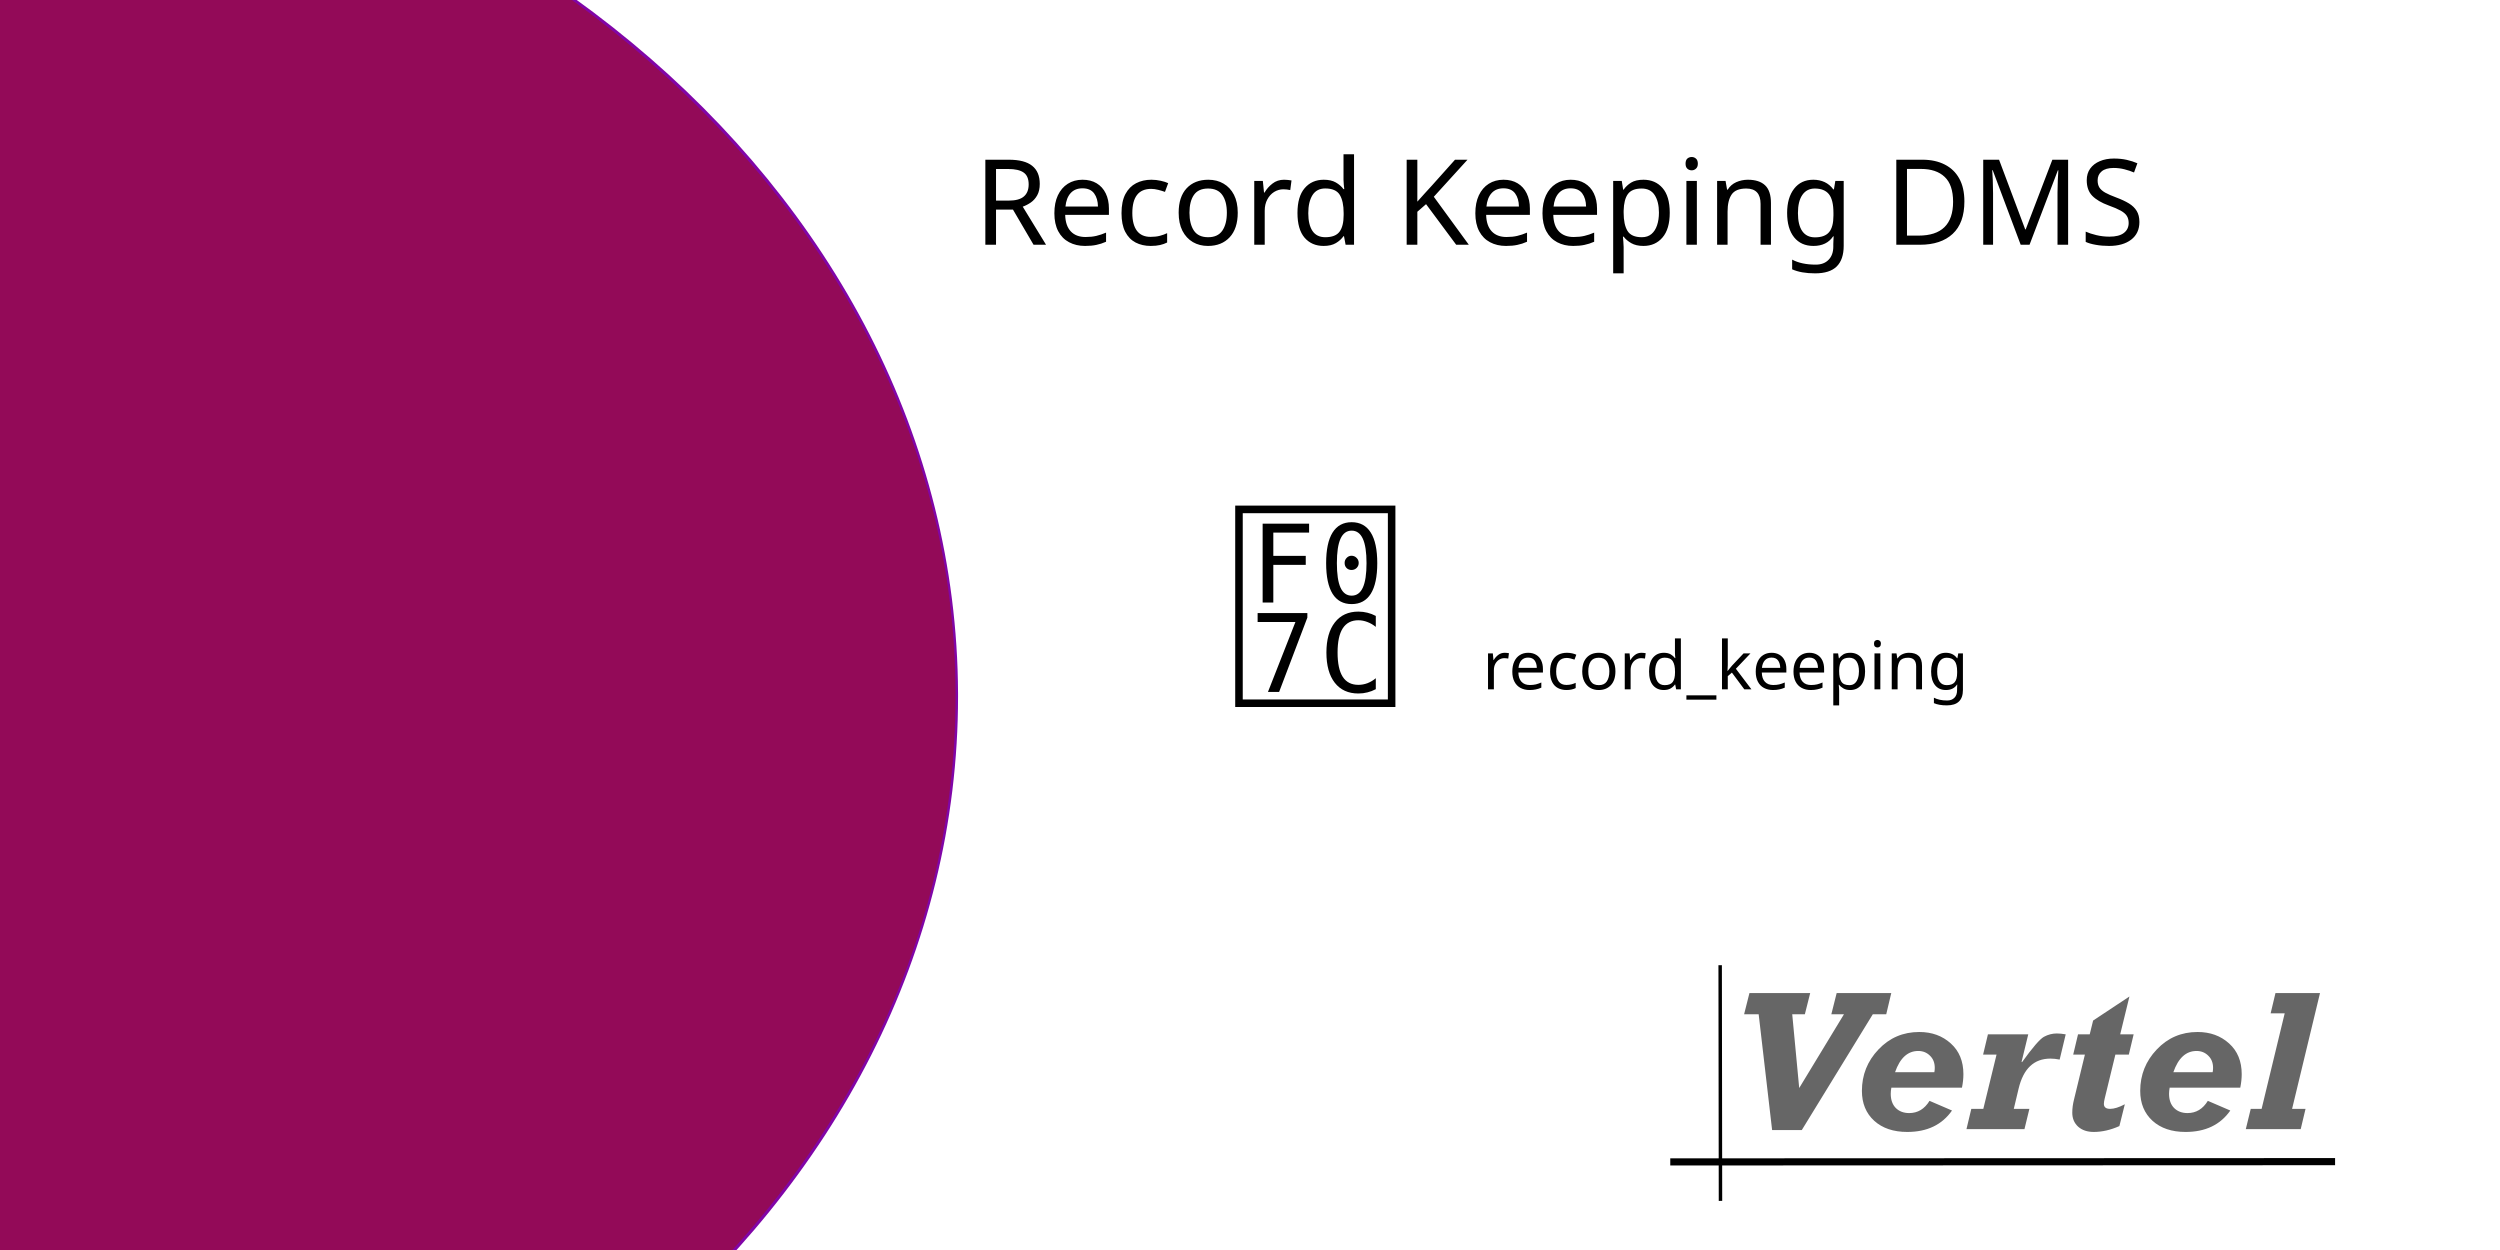
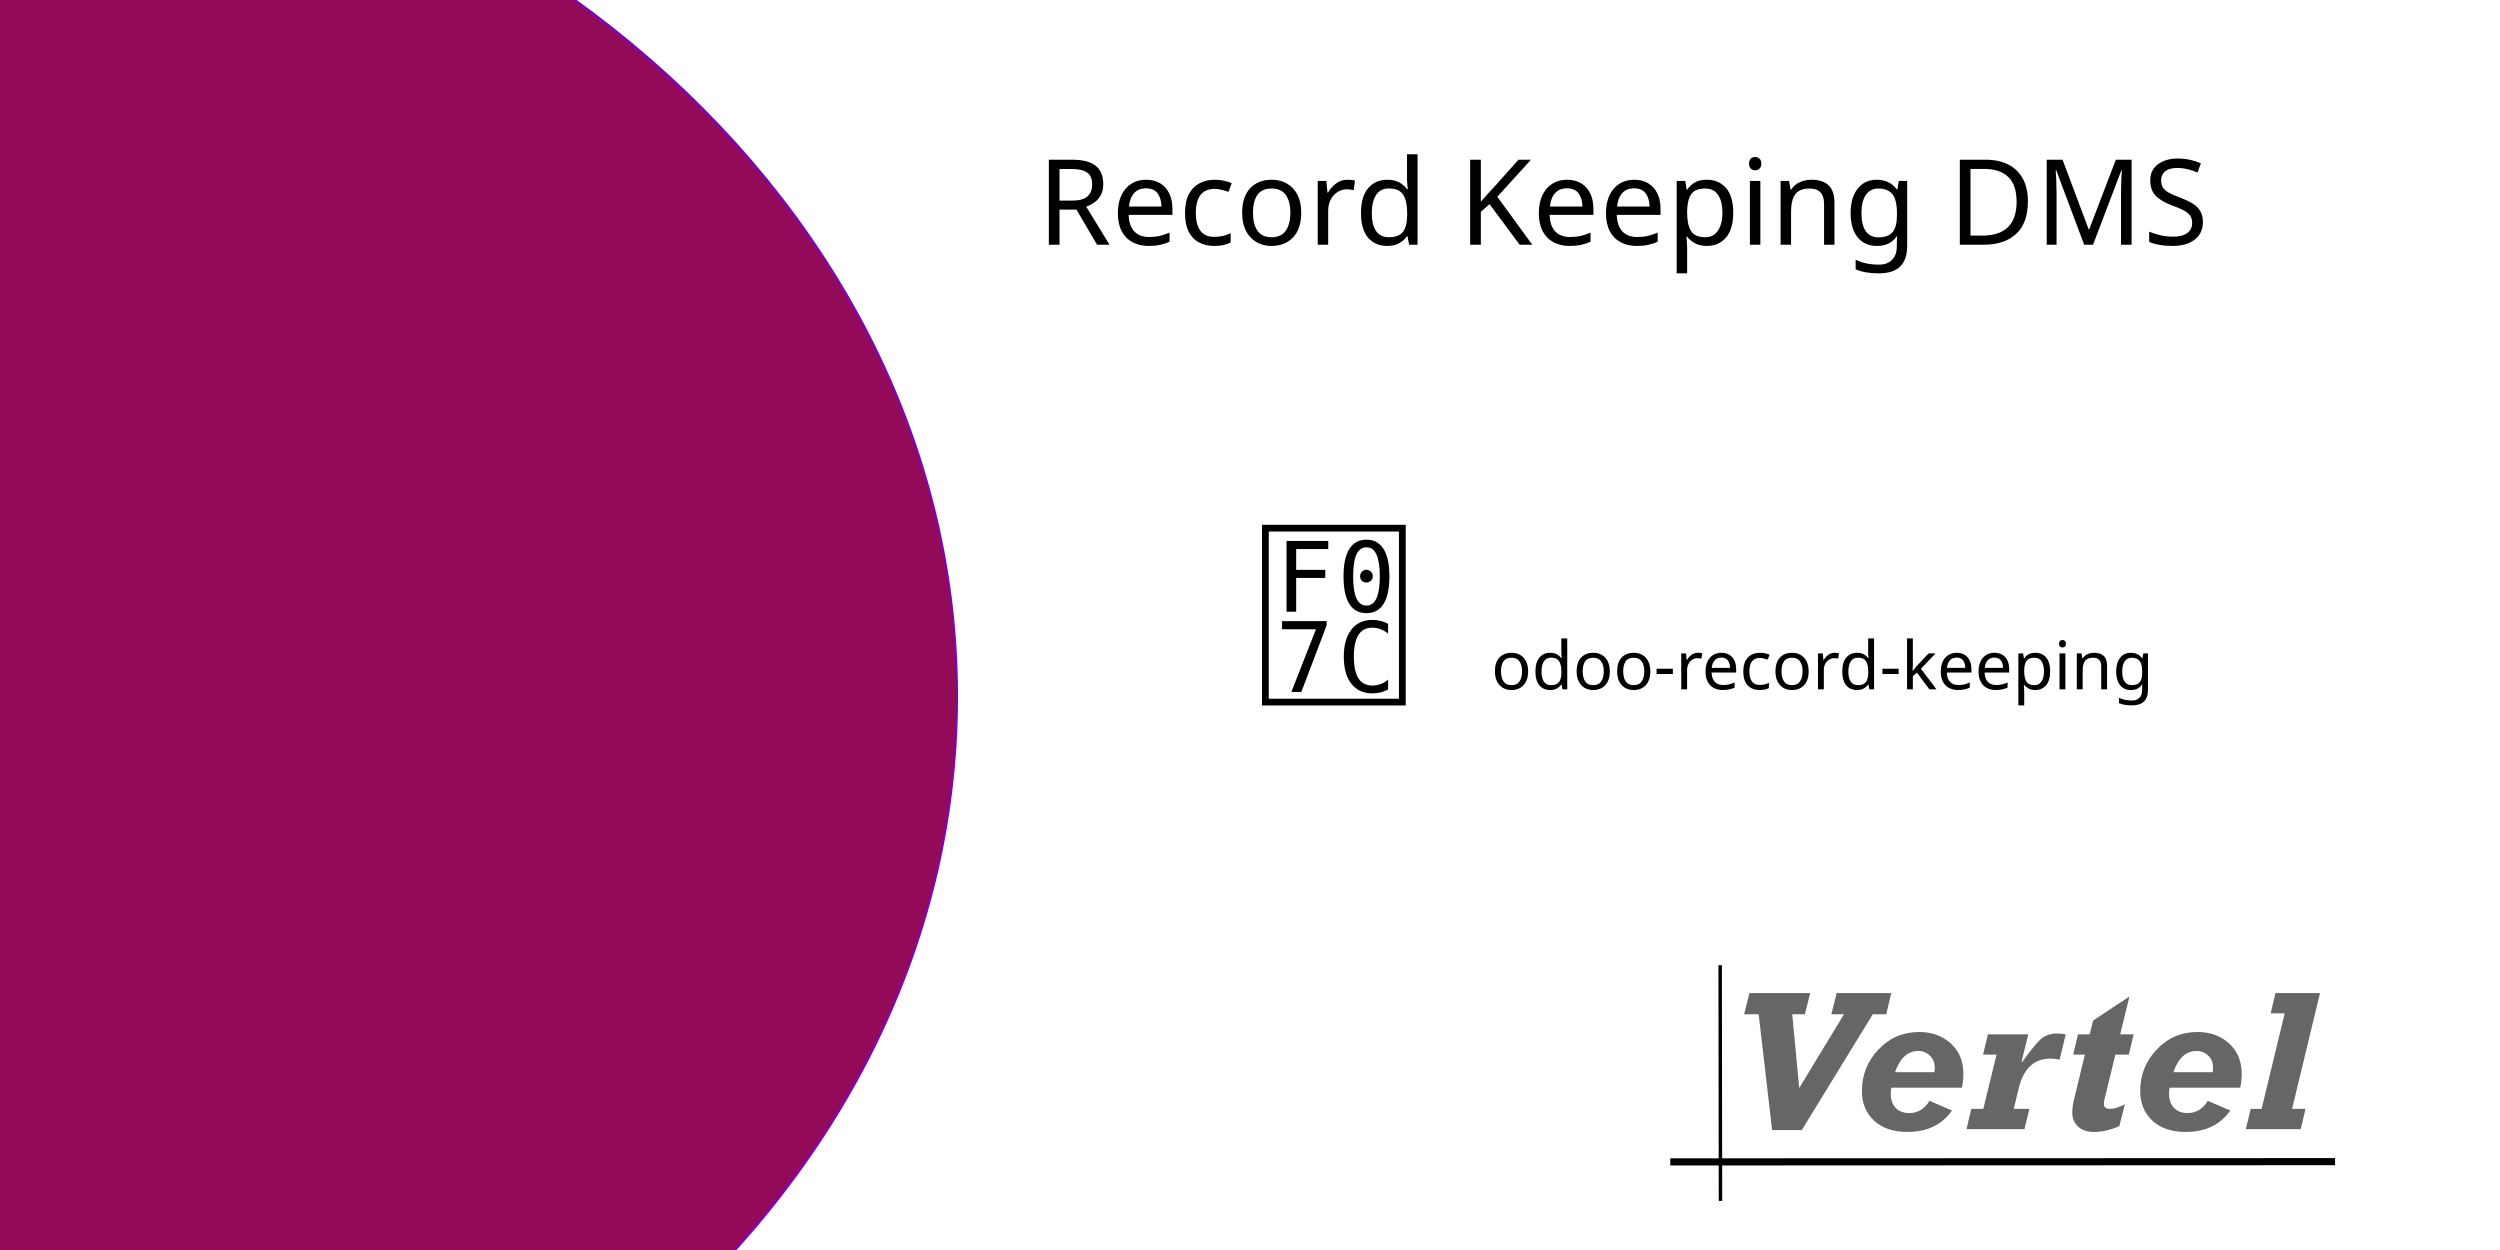
- <svg xmlns="http://www.w3.org/2000/svg" xmlns:ns1="http://www.openswatchbook.org/uri/2009/osb" width="560px" height="280px" viewBox="0 0 560 280" version="1.1" id="SVGRoot">
+ <svg xmlns="http://www.w3.org/2000/svg" width="560px" height="280px" viewBox="0 0 560 280" version="1.1" id="SVGRoot">
  <defs id="defs1502">
-     <linearGradient id="linearGradient4211" ns1:paint="solid">
+     <linearGradient id="linearGradient4211">
      <stop style="stop-color:#930a57;stop-opacity:0.65;" offset="0" id="stop4209" />
    </linearGradient>
  </defs>
  <g id="layer1">
    <g id="g1954" transform="matrix(0.8140175,0,0,1.211041,87.96433,13.73955)" style="stroke-width:1.007">
      <rect y="-17.523" x="-133" height="241.115" width="717.429" id="rect1936" style="opacity:1;vector-effect:none;fill:#ffffff;fill-opacity:1;fill-rule:evenodd;stroke-width:1.007;stroke-linecap:butt;stroke-linejoin:miter;stroke-miterlimit:4;stroke-dasharray:none;stroke-dashoffset:0;stroke-opacity:1" />
    </g>
    <path style="opacity:1;fill:#8105a7;fill-opacity:1;fill-rule:nonzero;stroke:none;stroke-width:1.543;stroke-linejoin:miter;stroke-miterlimit:4;stroke-dasharray:none;stroke-dashoffset:2.498;stroke-opacity:1;paint-order:fill markers stroke" id="path1226" d="M 214.603,156 A 247.603,206.465 0 0 1 -32.791,362.465 247.603,206.465 0 0 1 -280.603,156.348 247.603,206.465 0 0 1 -33.626,-50.464 247.603,206.465 0 0 1 214.602,155.304" />
    <path style="opacity:1;fill:#930a58;fill-opacity:1;stroke:#4b1f50;stroke-opacity:1;stroke-width:0;stroke-miterlimit:4;stroke-dasharray:none" d="m -51.3,361.519 c -98.937,-6.343 -183.741,-61.307 -215.89,-139.926 -5.442,-13.309 -8.941,-26.314 -11.188,-41.589 -2.27,-15.43 -1.508,-43.958 1.557,-58.304 12.904,-60.404 55.915,-112.333 118.4,-142.947 25.918,-12.698 53.105,-21.153 82.215,-25.568 19.953,-3.026 52.933,-3.726 73.407,-1.558 61.621,6.525 115.552,30.504 156.207,69.451 C 202.876,68.471 223.453,130.962 210.051,193.108 198.085,248.6 157.667,298.661 99.805,329.66 56.02,353.118 0.439,364.836 -51.3,361.519 Z" id="path2210" />
    <g id="g1224" transform="matrix(0.5980845,0,0,0.5980845,373.3415,215.8158)">
      <path d="m 216.891,62.041 1.845,-7.582 h 4.074 l 8.648,-35.786 h -5.265 l 1.806,-7.582 h 16.68 l -10.454,43.368 h 5.035 l -1.806,7.582 h -20.562 m -14.22,-10.586 8.417,3.626 c -3.741,5.348 -9.327,8.022 -16.757,8.022 -5.176,-2.4e-5 -9.301,-1.392 -12.376,-4.176 -3.075,-2.808 -4.612,-6.544 -4.612,-11.208 0,-5.983 2.063,-11.147 6.188,-15.494 4.125,-4.371 9.224,-6.557 15.297,-6.557 4.715,2.4e-5 8.648,1.429 11.799,4.286 3.152,2.833 4.727,6.666 4.727,11.501 -6e-5,1.612 -0.179,3.297 -0.538,5.055 h -26.442 c -0.154,0.806 -0.231,1.575 -0.231,2.308 -3e-5,2.247 0.628,4.017 1.883,5.311 1.281,1.27 2.959,1.905 5.035,1.905 3.203,0 5.739,-1.526 7.61,-4.579 M 189.756,40.723 h 14.72 c 0.102,-0.537 0.154,-1.074 0.154,-1.612 -2e-5,-1.905 -0.602,-3.431 -1.806,-4.579 -1.179,-1.172 -2.639,-1.758 -4.381,-1.758 -3.946,2.4e-5 -6.841,2.649 -8.686,7.948 m -18.179,12.014 -2.037,8.168 c -3.28,1.465 -6.483,2.198 -9.608,2.198 -2.409,-2.4e-5 -4.356,-0.659 -5.842,-1.978 -1.461,-1.343 -2.191,-3.089 -2.191,-5.238 0,-1.587 0.218,-3.236 0.653,-4.945 l 4.074,-16.813 h -4.381 l 1.806,-7.582 h 4.381 l 1.268,-5.165 13.606,-9.011 -3.459,14.175 h 5.035 l -1.806,7.582 h -5.035 l -3.997,16.446 c -0.205,0.83 -0.307,1.502 -0.307,2.015 -3e-5,1.245 0.781,1.868 2.344,1.868 1.486,0 3.318,-0.574 5.496,-1.722 m -59.303,9.304 1.806,-7.582 h 4.497 l 4.958,-20.329 h -5.035 l 1.806,-7.582 h 15.104 l -2.498,10.293 0.154,0.147 c 3.971,-5.519 6.713,-8.693 8.225,-9.523 1.537,-0.83 3.139,-1.245 4.804,-1.245 0.974,4.8e-5 2.088,0.11 3.344,0.33 l -2.268,9.45 c -1.23,-0.244 -2.383,-0.366 -3.459,-0.366 -6.149,2.4e-5 -10.121,3.748 -11.914,11.245 l -1.806,7.582 h 5.842 l -1.845,7.582 h -21.715 m -13.836,-10.586 8.417,3.626 c -3.741,5.348 -9.327,8.022 -16.757,8.022 -5.176,-2.4e-5 -9.301,-1.392 -12.376,-4.176 -3.075,-2.808 -4.612,-6.544 -4.612,-11.208 -8e-6,-5.983 2.063,-11.147 6.188,-15.494 4.125,-4.371 9.224,-6.557 15.297,-6.557 4.715,2.4e-5 8.648,1.429 11.799,4.286 3.152,2.833 4.727,6.666 4.727,11.501 -5e-5,1.612 -0.179,3.297 -0.538,5.055 H 84.14 c -0.154,0.806 -0.231,1.575 -0.231,2.308 -1.2e-5,2.247 0.628,4.017 1.883,5.311 1.281,1.27 2.959,1.905 5.035,1.905 3.203,0 5.739,-1.526 7.61,-4.579 M 85.524,40.723 h 14.72 c 0.102,-0.537 0.154,-1.074 0.154,-1.612 -4e-5,-1.905 -0.602,-3.431 -1.806,-4.579 -1.179,-1.172 -2.639,-1.758 -4.381,-1.758 -3.946,2.4e-5 -6.841,2.649 -8.686,7.948 M 39.48,62.407 34.445,19.039 h -5.458 l 1.999,-7.948 h 22.753 l -1.999,7.948 H 47.013 l 2.614,27.618 16.757,-27.618 h -4.727 l 1.999,-7.948 H 84.102 l -1.883,7.948 H 77.184 L 50.588,62.407 H 39.48" style="font-style:italic;font-variant:normal;font-weight:bold;font-stretch:normal;font-size:32px;font-family:Rockwell;writing-mode:lr-tb;text-anchor:start;fill:#666666;fill-opacity:1;stroke:none;stroke-width:3pt;stroke-linecap:butt;stroke-linejoin:miter;stroke-opacity:1" id="text1583" />
      <path d="m 20.023,0.646 0.118,88.281" style="fill:#000000;fill-opacity:0.738;fill-rule:evenodd;stroke:#000000;stroke-width:1.293;stroke-linecap:butt;stroke-linejoin:round;stroke-miterlimit:4;stroke-opacity:1" id="path1586" />
      <path d="M 1.335,74.326 250.328,74.222" style="fill:#000000;fill-opacity:0.738;fill-rule:evenodd;stroke:#000000;stroke-width:2.67;stroke-linecap:butt;stroke-linejoin:round;stroke-miterlimit:4;stroke-opacity:1" id="path1587" />
    </g>
-     <text xml:space="preserve" style="font-style:normal;font-variant:normal;font-weight:normal;font-stretch:normal;font-size:15px;line-height:125%;font-family:Ubuntu;-inkscape-font-specification:'Ubuntu, Normal';text-align:center;letter-spacing:0px;word-spacing:0px;writing-mode:lr-tb;text-anchor:middle;fill:#000000;fill-opacity:1;stroke:none;stroke-width:1px;stroke-linecap:butt;stroke-linejoin:miter;stroke-opacity:1" x="359.053" y="54.823" id="text2035">
-       <tspan x="359.053" y="54.823" style="font-style:normal;font-variant:normal;font-weight:normal;font-stretch:normal;font-size:26.667px;font-family:Ubuntu;-inkscape-font-specification:'Ubuntu, Normal';font-variant-ligatures:normal;font-variant-caps:normal;font-variant-numeric:normal;font-feature-settings:normal;text-align:center;writing-mode:lr-tb;text-anchor:middle;stroke-width:1px" id="tspan837">Record Keeping DMS</tspan>
+     <text xml:space="preserve" style="font-style:normal;font-variant:normal;font-weight:normal;font-stretch:normal;font-size:15px;line-height:125%;font-family:Ubuntu;-inkscape-font-specification:'Ubuntu, Normal';text-align:end;letter-spacing:0px;word-spacing:0px;writing-mode:lr-tb;text-anchor:end;fill:#000000;fill-opacity:1;stroke:none;stroke-width:1px;stroke-linecap:butt;stroke-linejoin:miter;stroke-opacity:1" x="514.2" y="54.823" id="text2035">
+       <tspan x="514.2" y="54.823" style="font-style:normal;font-variant:normal;font-weight:normal;font-stretch:normal;font-size:26.667px;font-family:Ubuntu;-inkscape-font-specification:'Ubuntu, Normal';font-variant-ligatures:normal;font-variant-caps:normal;font-variant-numeric:normal;font-feature-settings:normal;text-align:end;writing-mode:lr-tb;text-anchor:end;stroke-width:1px" id="tspan837">Record Keeping DMS</tspan>
    </text>
    <flowRoot xml:space="preserve" id="flowRoot892" style="font-style:normal;font-variant:normal;font-weight:500;font-stretch:normal;font-size:53.333px;line-height:1.25;font-family:'Futura PT';-inkscape-font-specification:'Futura PT, Medium';font-variant-ligatures:normal;font-variant-caps:normal;font-variant-numeric:normal;font-feature-settings:normal;text-align:start;letter-spacing:0px;word-spacing:0px;writing-mode:lr-tb;text-anchor:start;fill:#000000;fill-opacity:1;stroke:none">
      <flowRegion id="flowRegion894">
        <rect id="rect896" width="165" height="57" x="276" y="-57" />
      </flowRegion>
      <flowPara id="flowPara898"></flowPara>
    </flowRoot>
-     <text xml:space="preserve" style="font-style:normal;font-variant:normal;font-weight:500;font-stretch:normal;font-size:53.333px;line-height:1.25;font-family:'Futura PT';-inkscape-font-specification:'Futura PT, Medium';font-variant-ligatures:normal;font-variant-caps:normal;font-variant-numeric:normal;font-feature-settings:normal;text-align:start;letter-spacing:0px;word-spacing:0px;writing-mode:lr-tb;text-anchor:start;fill:#000000;fill-opacity:1;stroke:none" x="275" y="155" id="text893">
-       <tspan id="tspan891" x="275" y="155"></tspan>
+     <text xml:space="preserve" style="font-style:normal;font-variant:normal;font-weight:500;font-stretch:normal;font-size:47.853px;line-height:1.25;font-family:'Futura PT';-inkscape-font-specification:'Futura PT, Medium';font-variant-ligatures:normal;font-variant-caps:normal;font-variant-numeric:normal;font-feature-settings:normal;text-align:start;letter-spacing:0px;word-spacing:0px;writing-mode:lr-tb;text-anchor:start;fill:#000000;fill-opacity:1;stroke:none;stroke-width:1" x="281.173" y="155" id="text893">
+       <tspan id="tspan891" x="281.173" y="155" style="stroke-width:1"></tspan>
    </text>
-     <text xml:space="preserve" style="font-style:normal;font-variant:normal;font-weight:normal;font-stretch:normal;font-size:15px;line-height:125%;font-family:Ubuntu;-inkscape-font-specification:'Ubuntu, Normal';text-align:start;letter-spacing:0px;word-spacing:0px;writing-mode:lr-tb;text-anchor:start;fill:#000000;fill-opacity:1;stroke:none;stroke-width:1px;stroke-linecap:butt;stroke-linejoin:miter;stroke-opacity:1" x="332.035" y="154.41" id="text2039">
-       <tspan id="tspan2037" x="332.035" y="154.41" style="stroke-width:1px">record_keeping</tspan>
-       <tspan x="332.035" y="173.16" style="stroke-width:1px" id="tspan2041" />
+     <text xml:space="preserve" style="font-style:normal;font-variant:normal;font-weight:normal;font-stretch:normal;font-size:15px;line-height:125%;font-family:Ubuntu;-inkscape-font-specification:'Ubuntu, Normal';text-align:start;letter-spacing:0px;word-spacing:0px;writing-mode:lr-tb;text-anchor:start;fill:#000000;fill-opacity:1;stroke:none;stroke-width:1px;stroke-linecap:butt;stroke-linejoin:miter;stroke-opacity:1" x="334.035" y="154.41" id="text2039">
+       <tspan id="tspan2037" x="334.035" y="154.41" style="stroke-width:1px">odoo-record-keeping</tspan>
+       <tspan x="334.035" y="173.16" id="tspan2041" />
    </text>
  </g>
</svg>
